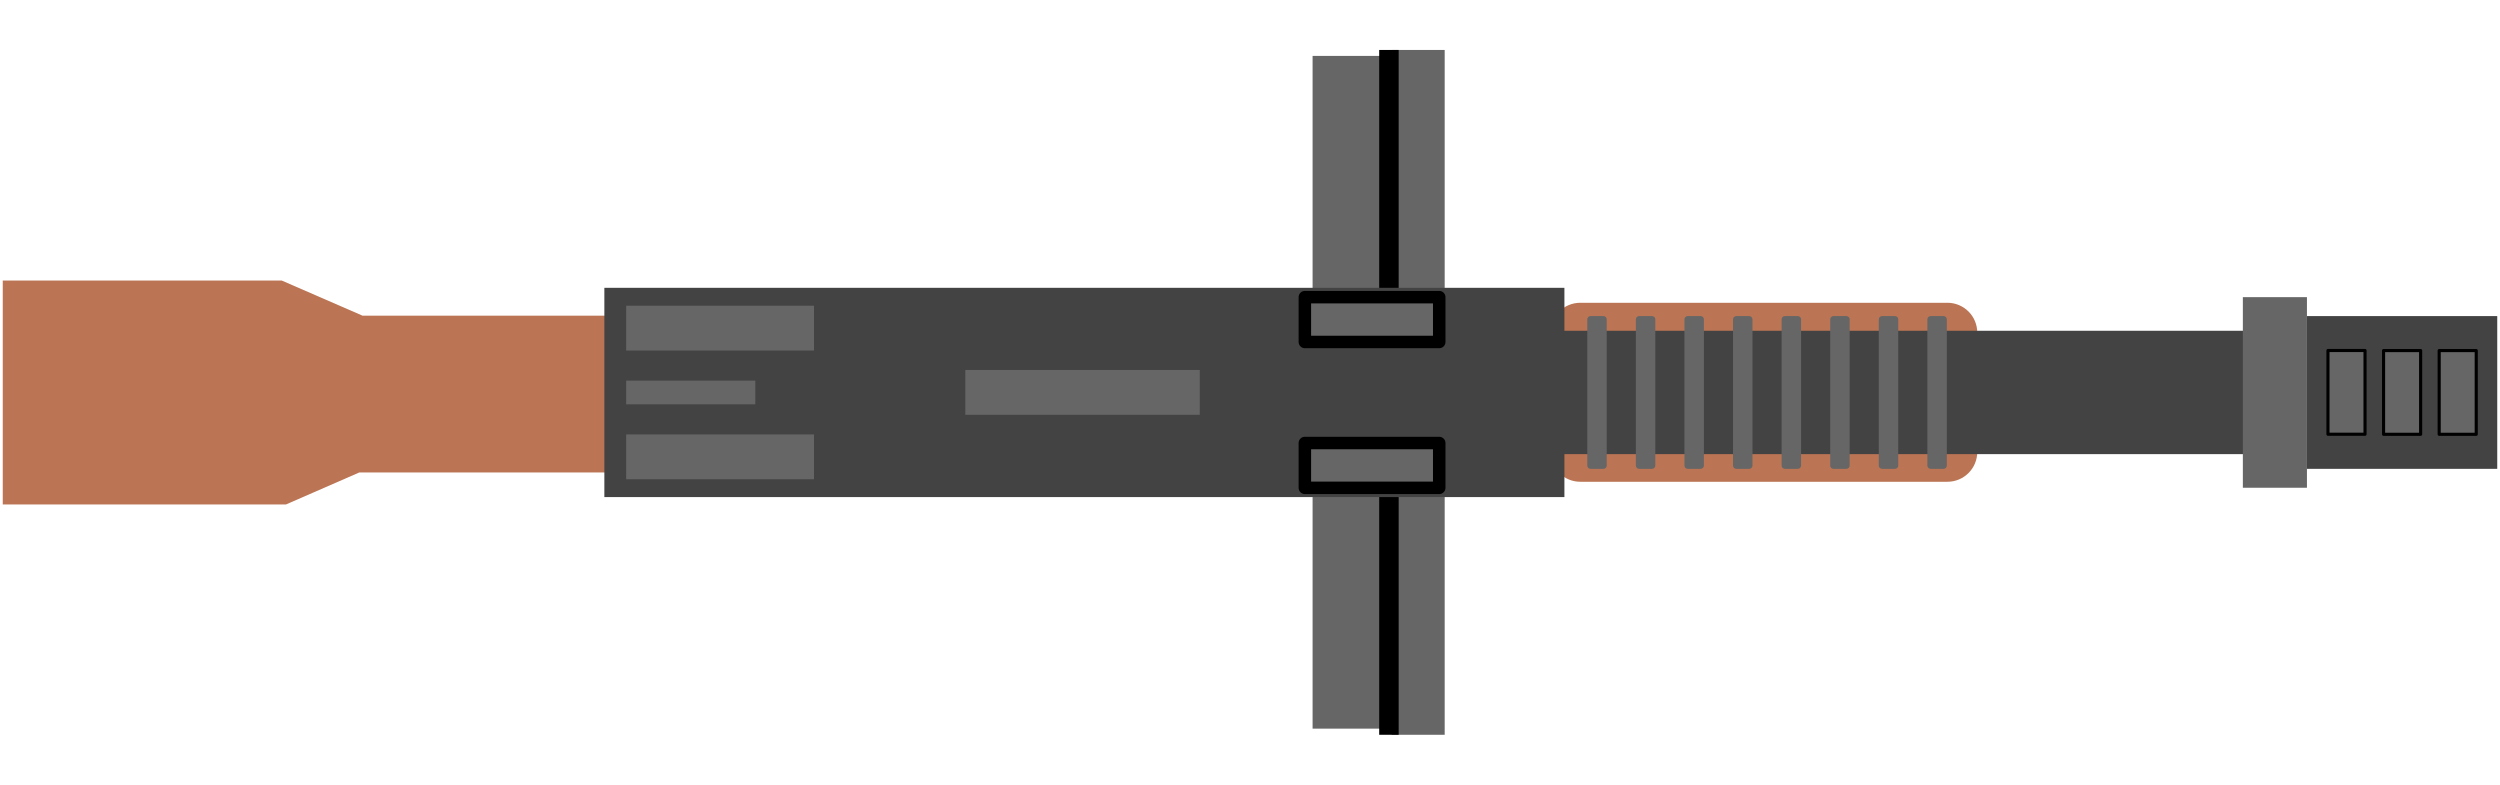
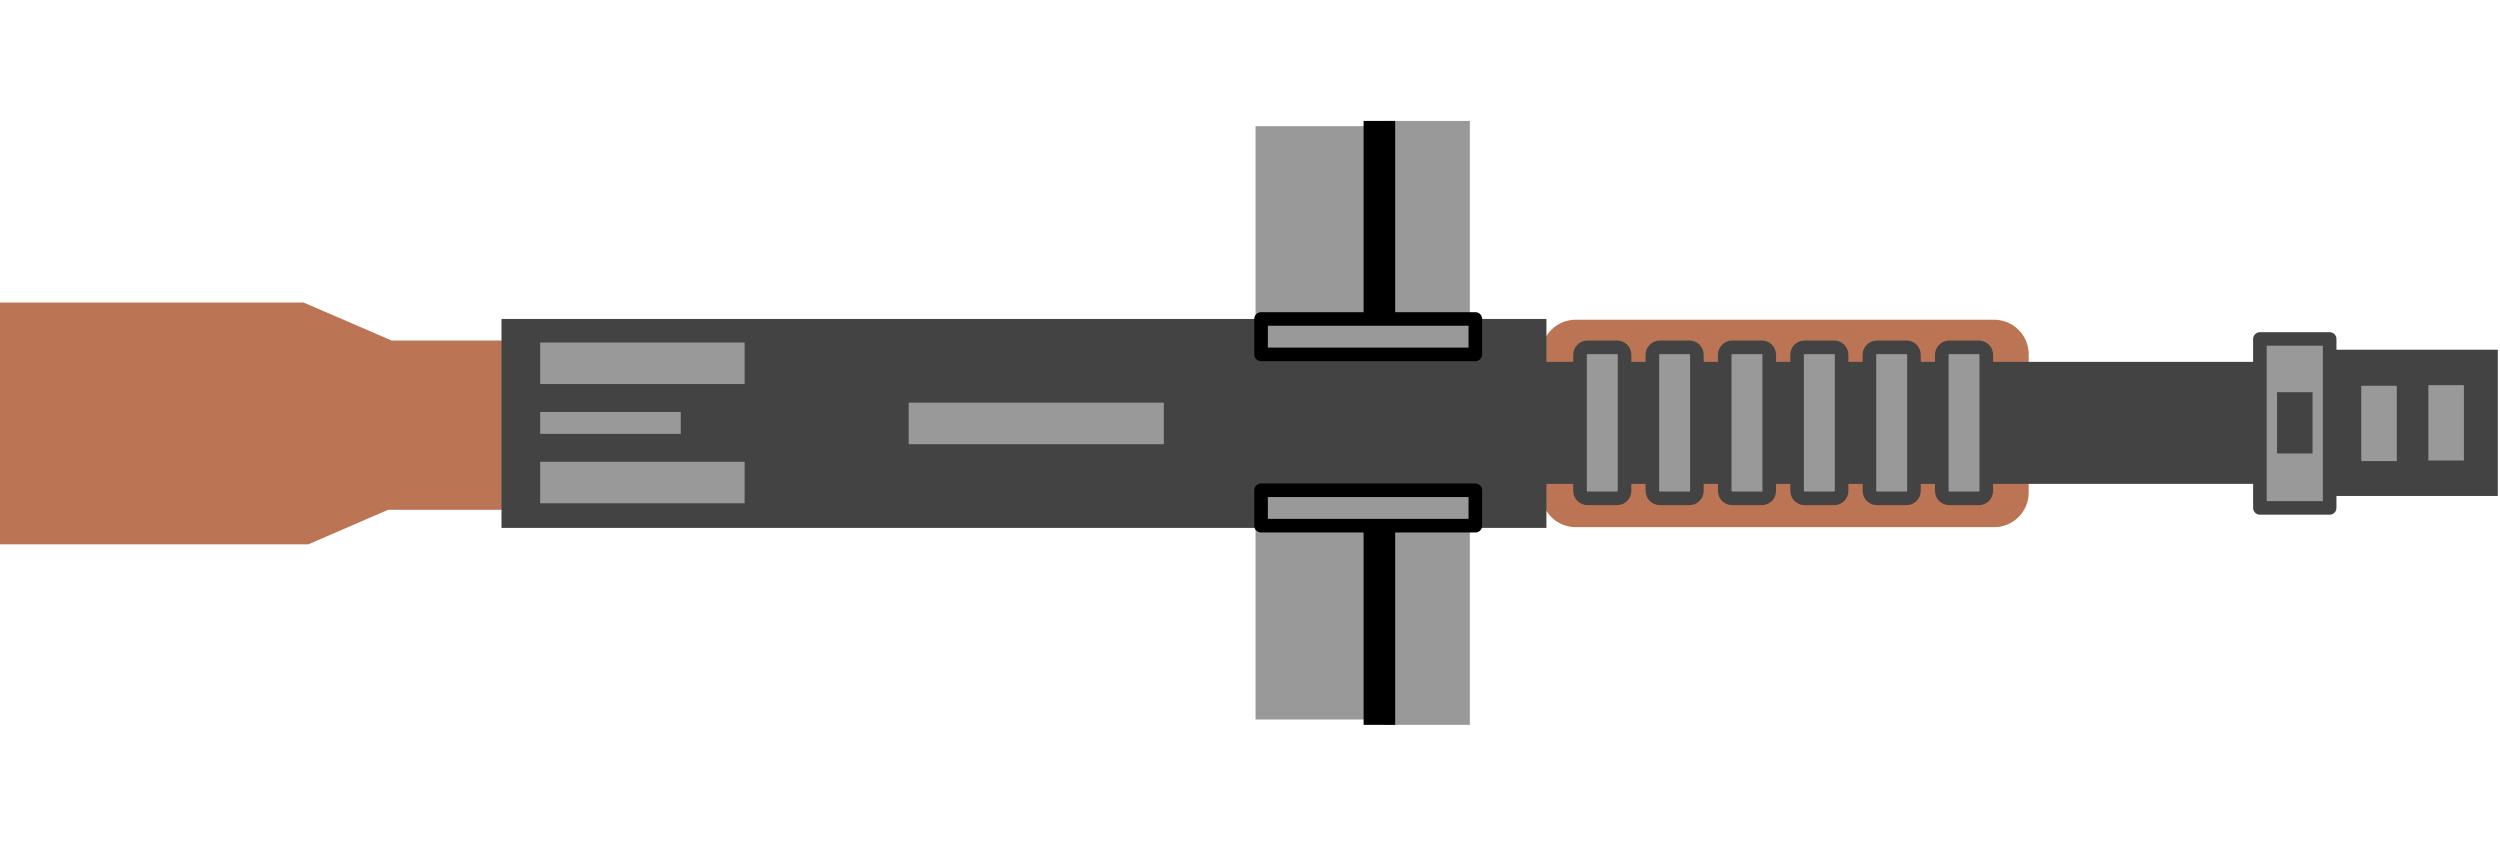
- <svg xmlns="http://www.w3.org/2000/svg" version="1.1" viewBox="0.0 0.0 801.06 251.449" fill="none" stroke="none" stroke-linecap="square" stroke-miterlimit="10">
+ <svg xmlns="http://www.w3.org/2000/svg" version="1.1" viewBox="0.0 0.0 736.0 249.0" fill="none" stroke="none" stroke-linecap="square" stroke-miterlimit="10">
  <clipPath id="p.0">
-     <path d="m0 0l801.06 0l0 251.449l-801.06 0l0 -251.449z" clip-rule="nonzero" />
+     <path d="m0 0l736.0 0l0 249.0l-736.0 0l0 -249.0z" clip-rule="nonzero" />
  </clipPath>
  <g clip-path="url(#p.0)">
-     <path fill="#000000" fill-opacity="0.0" d="m0 0l801.06 0l0 251.449l-801.06 0z" fill-rule="evenodd" />
-     <path fill="#666666" d="m420.585 17.914l24.882 0l0 215.559l-24.882 0z" fill-rule="evenodd" />
-     <path fill="#666666" d="m445.903 16.008l17.008 0l0 219.433l-17.008 0z" fill-rule="evenodd" />
-     <path fill="#bb7554" d="m496.806 106.575l0 0c0 -5.279 4.28 -9.559 9.559 -9.559l117.637 0c2.535 0 4.967 1.007 6.759 2.8c1.793 1.793 2.8 4.224 2.8 6.759l0 38.236c0 5.279 -4.28 9.559 -9.559 9.559l-117.637 0c-5.279 0 -9.559 -4.28 -9.559 -9.559z" fill-rule="evenodd" />
-     <path fill="#434343" d="m499.063 105.987l233.827 0l0 39.528l-233.827 0z" fill-rule="evenodd" />
-     <path fill="#000000" d="m441.93 16.008l6.236 0l0 219.433l-6.236 0z" fill-rule="evenodd" />
-     <path fill="#bb7554" d="m194.336 101.156l-78.152 0l-25.933 -11.275l-89.367 0l0 71.752l90.769 0l23.48 -10.248l79.552 0z" fill-rule="evenodd" />
-     <path fill="#434343" d="m193.651 92.222l307.622 0l0 67.055l-307.622 0z" fill-rule="evenodd" />
-     <path fill="#666666" d="m718.665 95.214l20.535 0l0 61.071l-20.535 0z" fill-rule="evenodd" />
-     <path fill="#666666" d="m508.6 102.32l0 0c0 -0.574 0.465 -1.039 1.039 -1.039l4.157 0l0 0c0.276 0 0.54 0.11 0.735 0.304c0.195 0.195 0.304 0.459 0.304 0.735l0 46.868c0 0.574 -0.465 1.039 -1.039 1.039l-4.157 0c-0.574 0 -1.039 -0.465 -1.039 -1.039z" fill-rule="evenodd" />
-     <path fill="#666666" d="m524.168 102.32l0 0c0 -0.574 0.465 -1.039 1.039 -1.039l4.157 0l0 0c0.276 0 0.54 0.11 0.735 0.304c0.195 0.195 0.304 0.459 0.304 0.735l0 46.868c0 0.574 -0.465 1.039 -1.039 1.039l-4.157 0c-0.574 0 -1.039 -0.465 -1.039 -1.039z" fill-rule="evenodd" />
-     <path fill="#666666" d="m539.736 102.32l0 0c0 -0.574 0.465 -1.039 1.039 -1.039l4.157 0l0 0c0.276 0 0.54 0.11 0.735 0.304c0.195 0.195 0.304 0.459 0.304 0.735l0 46.868c0 0.574 -0.465 1.039 -1.039 1.039l-4.157 0c-0.574 0 -1.039 -0.465 -1.039 -1.039z" fill-rule="evenodd" />
-     <path fill="#666666" d="m555.304 102.32l0 0c0 -0.574 0.465 -1.039 1.039 -1.039l4.157 0l0 0c0.276 0 0.54 0.11 0.735 0.304c0.195 0.195 0.304 0.459 0.304 0.735l0 46.868c0 0.574 -0.465 1.039 -1.039 1.039l-4.157 0c-0.574 0 -1.039 -0.465 -1.039 -1.039z" fill-rule="evenodd" />
-     <path fill="#666666" d="m570.872 102.32l0 0c0 -0.574 0.465 -1.039 1.039 -1.039l4.157 0l0 0c0.276 0 0.54 0.11 0.735 0.304c0.195 0.195 0.304 0.459 0.304 0.735l0 46.868c0 0.574 -0.465 1.039 -1.039 1.039l-4.157 0c-0.574 0 -1.039 -0.465 -1.039 -1.039z" fill-rule="evenodd" />
-     <path fill="#666666" d="m586.44 102.32l0 0c0 -0.574 0.465 -1.039 1.039 -1.039l4.157 0l0 0c0.276 0 0.54 0.11 0.735 0.304c0.195 0.195 0.304 0.459 0.304 0.735l0 46.868c0 0.574 -0.465 1.039 -1.039 1.039l-4.157 0c-0.574 0 -1.039 -0.465 -1.039 -1.039z" fill-rule="evenodd" />
-     <path fill="#666666" d="m602.008 102.32l0 0c0 -0.574 0.465 -1.039 1.039 -1.039l4.157 0l0 0c0.276 0 0.54 0.11 0.735 0.304c0.195 0.195 0.304 0.459 0.304 0.735l0 46.868c0 0.574 -0.465 1.039 -1.039 1.039l-4.157 0c-0.574 0 -1.039 -0.465 -1.039 -1.039z" fill-rule="evenodd" />
-     <path fill="#666666" d="m617.576 102.32l0 0c0 -0.574 0.465 -1.039 1.039 -1.039l4.157 0l0 0c0.276 0 0.54 0.11 0.735 0.304c0.195 0.195 0.304 0.459 0.304 0.735l0 46.868c0 0.574 -0.465 1.039 -1.039 1.039l-4.157 0c-0.574 0 -1.039 -0.465 -1.039 -1.039z" fill-rule="evenodd" />
-     <path fill="#666666" d="m200.636 97.959l60.189 0l0 14.362l-60.189 0z" fill-rule="evenodd" />
-     <path fill="#666666" d="m418.108 95.214l43.055 0l0 14.362l-43.055 0z" fill-rule="evenodd" />
-     <path stroke="#000000" stroke-width="4.0" stroke-linejoin="round" stroke-linecap="butt" d="m418.108 95.214l43.055 0l0 14.362l-43.055 0z" fill-rule="evenodd" />
-     <path fill="#434343" d="m739.2 101.283l60.976 0l0 48.945l-60.976 0z" fill-rule="evenodd" />
-     <path fill="#666666" d="m418.108 141.951l43.055 0l0 14.362l-43.055 0z" fill-rule="evenodd" />
-     <path stroke="#000000" stroke-width="4.0" stroke-linejoin="round" stroke-linecap="butt" d="m418.108 141.951l43.055 0l0 14.362l-43.055 0z" fill-rule="evenodd" />
-     <path fill="#666666" d="m745.936 112.308l11.874 0l0 26.835l-11.874 0z" fill-rule="evenodd" />
-     <path stroke="#000000" stroke-width="1.0" stroke-linejoin="round" stroke-linecap="butt" d="m745.936 112.308l11.874 0l0 26.835l-11.874 0z" fill-rule="evenodd" />
-     <path fill="#666666" d="m763.753 112.327l11.874 0l0 26.835l-11.874 0z" fill-rule="evenodd" />
-     <path stroke="#000000" stroke-width="1.0" stroke-linejoin="round" stroke-linecap="butt" d="m763.753 112.327l11.874 0l0 26.835l-11.874 0z" fill-rule="evenodd" />
-     <path fill="#666666" d="m781.57 112.327l11.874 0l0 26.835l-11.874 0z" fill-rule="evenodd" />
-     <path stroke="#000000" stroke-width="1.0" stroke-linejoin="round" stroke-linecap="butt" d="m781.57 112.327l11.874 0l0 26.835l-11.874 0z" fill-rule="evenodd" />
-     <path fill="#666666" d="m309.314 118.552l75.118 0l0 14.362l-75.118 0z" fill-rule="evenodd" />
-     <path fill="#666666" d="m200.636 121.963l41.386 0l0 7.591l-41.386 0z" fill-rule="evenodd" />
-     <path fill="#666666" d="m200.636 139.204l60.189 0l0 14.362l-60.189 0z" fill-rule="evenodd" />
+     <path fill="#000000" fill-opacity="0.0" d="m0 0l736.0 0l0 249.0l-736.0 0z" fill-rule="evenodd" />
+     <path fill="#bb7554" d="m453.717 104.302l0 0c0 -5.622 4.557 -10.179 10.179 -10.179l123.17 0c2.7 0 5.289 1.072 7.197 2.981c1.909 1.909 2.981 4.498 2.981 7.197l0 40.714c0 5.622 -4.557 10.179 -10.179 10.179l-123.17 0c-5.622 0 -10.179 -4.557 -10.179 -10.179z" fill-rule="evenodd" />
+     <path fill="#999999" d="m369.633 37.145l37.071 0l0 174.677l-37.071 0z" fill-rule="evenodd" />
+     <path fill="#999999" d="m407.365 35.601l25.354 0l0 177.795l-25.354 0z" fill-rule="evenodd" />
+     <path fill="#000000" d="m401.444 35.601l9.291 0l0 177.795l-9.291 0z" fill-rule="evenodd" />
+     <path fill="#bb7554" d="m193.452 100.249l-78.152 0l-25.933 -11.188l-89.367 0l0 71.195l90.769 0l23.48 -10.169l79.552 0z" fill-rule="evenodd" />
+     <path fill="#434343" d="m147.643 93.903l307.622 0l0 61.512l-307.622 0z" fill-rule="evenodd" />
+     <path fill="#999999" d="m159.026 100.839l60.189 0l0 12.22l-60.189 0z" fill-rule="evenodd" />
+     <path fill="#999999" d="m267.514 118.548l75.118 0l0 12.22l-75.118 0z" fill-rule="evenodd" />
+     <path fill="#999999" d="m159.026 121.274l41.386 0l0 6.457l-41.386 0z" fill-rule="evenodd" />
+     <path fill="#999999" d="m159.026 135.944l60.189 0l0 12.22l-60.189 0z" fill-rule="evenodd" />
+     <path fill="#999999" d="m371.255 144.339l63.087 0l0 10.425l-63.087 0z" fill-rule="evenodd" />
+     <path stroke="#000000" stroke-width="4.0" stroke-linejoin="round" stroke-linecap="butt" d="m371.255 144.339l63.087 0l0 10.425l-63.087 0z" fill-rule="evenodd" />
+     <path fill="#999999" d="m371.255 93.903l63.087 0l0 10.425l-63.087 0z" fill-rule="evenodd" />
+     <path stroke="#000000" stroke-width="4.0" stroke-linejoin="round" stroke-linecap="butt" d="m371.255 93.903l63.087 0l0 10.425l-63.087 0z" fill-rule="evenodd" />
+     <path fill="#434343" d="m687.669 102.955l47.685 0l0 43.055l-47.685 0z" fill-rule="evenodd" />
+     <path fill="#434343" d="m454.627 106.531l212.756 0l0 35.923l-212.756 0z" fill-rule="evenodd" />
+     <path fill="#999999" d="m465.164 104.44l0 0c0 -1.206 0.978 -2.184 2.184 -2.184l8.735 0l0 0c0.579 0 1.135 0.23 1.544 0.64c0.41 0.41 0.64 0.965 0.64 1.544l0 40.087c0 1.206 -0.978 2.184 -2.184 2.184l-8.735 0c-1.206 0 -2.184 -0.978 -2.184 -2.184z" fill-rule="evenodd" />
+     <path stroke="#434343" stroke-width="4.0" stroke-linejoin="round" stroke-linecap="butt" d="m465.164 104.44l0 0c0 -1.206 0.978 -2.184 2.184 -2.184l8.735 0l0 0c0.579 0 1.135 0.23 1.544 0.64c0.41 0.41 0.64 0.965 0.64 1.544l0 40.087c0 1.206 -0.978 2.184 -2.184 2.184l-8.735 0c-1.206 0 -2.184 -0.978 -2.184 -2.184z" fill-rule="evenodd" />
+     <path fill="#999999" d="m486.463 104.44l0 0c0 -1.206 0.978 -2.184 2.184 -2.184l8.735 0l0 0c0.579 0 1.135 0.23 1.544 0.64c0.41 0.41 0.64 0.965 0.64 1.544l0 40.087c0 1.206 -0.978 2.184 -2.184 2.184l-8.735 0c-1.206 0 -2.184 -0.978 -2.184 -2.184z" fill-rule="evenodd" />
+     <path stroke="#434343" stroke-width="4.0" stroke-linejoin="round" stroke-linecap="butt" d="m486.463 104.44l0 0c0 -1.206 0.978 -2.184 2.184 -2.184l8.735 0l0 0c0.579 0 1.135 0.23 1.544 0.64c0.41 0.41 0.64 0.965 0.64 1.544l0 40.087c0 1.206 -0.978 2.184 -2.184 2.184l-8.735 0c-1.206 0 -2.184 -0.978 -2.184 -2.184z" fill-rule="evenodd" />
+     <path fill="#999999" d="m507.762 104.44l0 0c0 -1.206 0.978 -2.184 2.184 -2.184l8.735 0l0 0c0.579 0 1.135 0.23 1.544 0.64c0.41 0.41 0.64 0.965 0.64 1.544l0 40.087c0 1.206 -0.978 2.184 -2.184 2.184l-8.735 0c-1.206 0 -2.184 -0.978 -2.184 -2.184z" fill-rule="evenodd" />
+     <path stroke="#434343" stroke-width="4.0" stroke-linejoin="round" stroke-linecap="butt" d="m507.762 104.44l0 0c0 -1.206 0.978 -2.184 2.184 -2.184l8.735 0l0 0c0.579 0 1.135 0.23 1.544 0.64c0.41 0.41 0.64 0.965 0.64 1.544l0 40.087c0 1.206 -0.978 2.184 -2.184 2.184l-8.735 0c-1.206 0 -2.184 -0.978 -2.184 -2.184z" fill-rule="evenodd" />
+     <path fill="#999999" d="m529.061 104.44l0 0c0 -1.206 0.978 -2.184 2.184 -2.184l8.735 0l0 0c0.579 0 1.135 0.23 1.544 0.64c0.409 0.41 0.64 0.965 0.64 1.544l0 40.087c0 1.206 -0.978 2.184 -2.184 2.184l-8.735 0c-1.206 0 -2.184 -0.978 -2.184 -2.184z" fill-rule="evenodd" />
+     <path stroke="#434343" stroke-width="4.0" stroke-linejoin="round" stroke-linecap="butt" d="m529.061 104.44l0 0c0 -1.206 0.978 -2.184 2.184 -2.184l8.735 0l0 0c0.579 0 1.135 0.23 1.544 0.64c0.409 0.41 0.64 0.965 0.64 1.544l0 40.087c0 1.206 -0.978 2.184 -2.184 2.184l-8.735 0c-1.206 0 -2.184 -0.978 -2.184 -2.184z" fill-rule="evenodd" />
+     <path fill="#999999" d="m550.361 104.44l0 0c0 -1.206 0.978 -2.184 2.184 -2.184l8.735 0l0 0c0.579 0 1.135 0.23 1.544 0.64c0.41 0.41 0.64 0.965 0.64 1.544l0 40.087c0 1.206 -0.978 2.184 -2.184 2.184l-8.735 0c-1.206 0 -2.184 -0.978 -2.184 -2.184z" fill-rule="evenodd" />
+     <path stroke="#434343" stroke-width="4.0" stroke-linejoin="round" stroke-linecap="butt" d="m550.361 104.44l0 0c0 -1.206 0.978 -2.184 2.184 -2.184l8.735 0l0 0c0.579 0 1.135 0.23 1.544 0.64c0.41 0.41 0.64 0.965 0.64 1.544l0 40.087c0 1.206 -0.978 2.184 -2.184 2.184l-8.735 0c-1.206 0 -2.184 -0.978 -2.184 -2.184z" fill-rule="evenodd" />
+     <path fill="#999999" d="m571.66 104.44l0 0c0 -1.206 0.978 -2.184 2.184 -2.184l8.735 0l0 0c0.579 0 1.135 0.23 1.544 0.64c0.41 0.41 0.64 0.965 0.64 1.544l0 40.087c0 1.206 -0.978 2.184 -2.184 2.184l-8.735 0c-1.206 0 -2.184 -0.978 -2.184 -2.184z" fill-rule="evenodd" />
+     <path stroke="#434343" stroke-width="4.0" stroke-linejoin="round" stroke-linecap="butt" d="m571.66 104.44l0 0c0 -1.206 0.978 -2.184 2.184 -2.184l8.735 0l0 0c0.579 0 1.135 0.23 1.544 0.64c0.41 0.41 0.64 0.965 0.64 1.544l0 40.087c0 1.206 -0.978 2.184 -2.184 2.184l-8.735 0c-1.206 0 -2.184 -0.978 -2.184 -2.184z" fill-rule="evenodd" />
+     <path fill="#999999" d="m665.315 99.794l20.535 0l0 49.732l-20.535 0z" fill-rule="evenodd" />
+     <path stroke="#434343" stroke-width="4.0" stroke-linejoin="round" stroke-linecap="butt" d="m665.315 99.794l20.535 0l0 49.732l-20.535 0z" fill-rule="evenodd" />
+     <path fill="#999999" d="m695.154 113.572l10.457 0l0 22.173l-10.457 0z" fill-rule="evenodd" />
+     <path fill="#999999" d="m714.913 113.396l10.457 0l0 22.173l-10.457 0z" fill-rule="evenodd" />
+     <path fill="#434343" d="m670.354 115.459l10.457 0l0 18.047l-10.457 0z" fill-rule="evenodd" />
  </g>
</svg>
